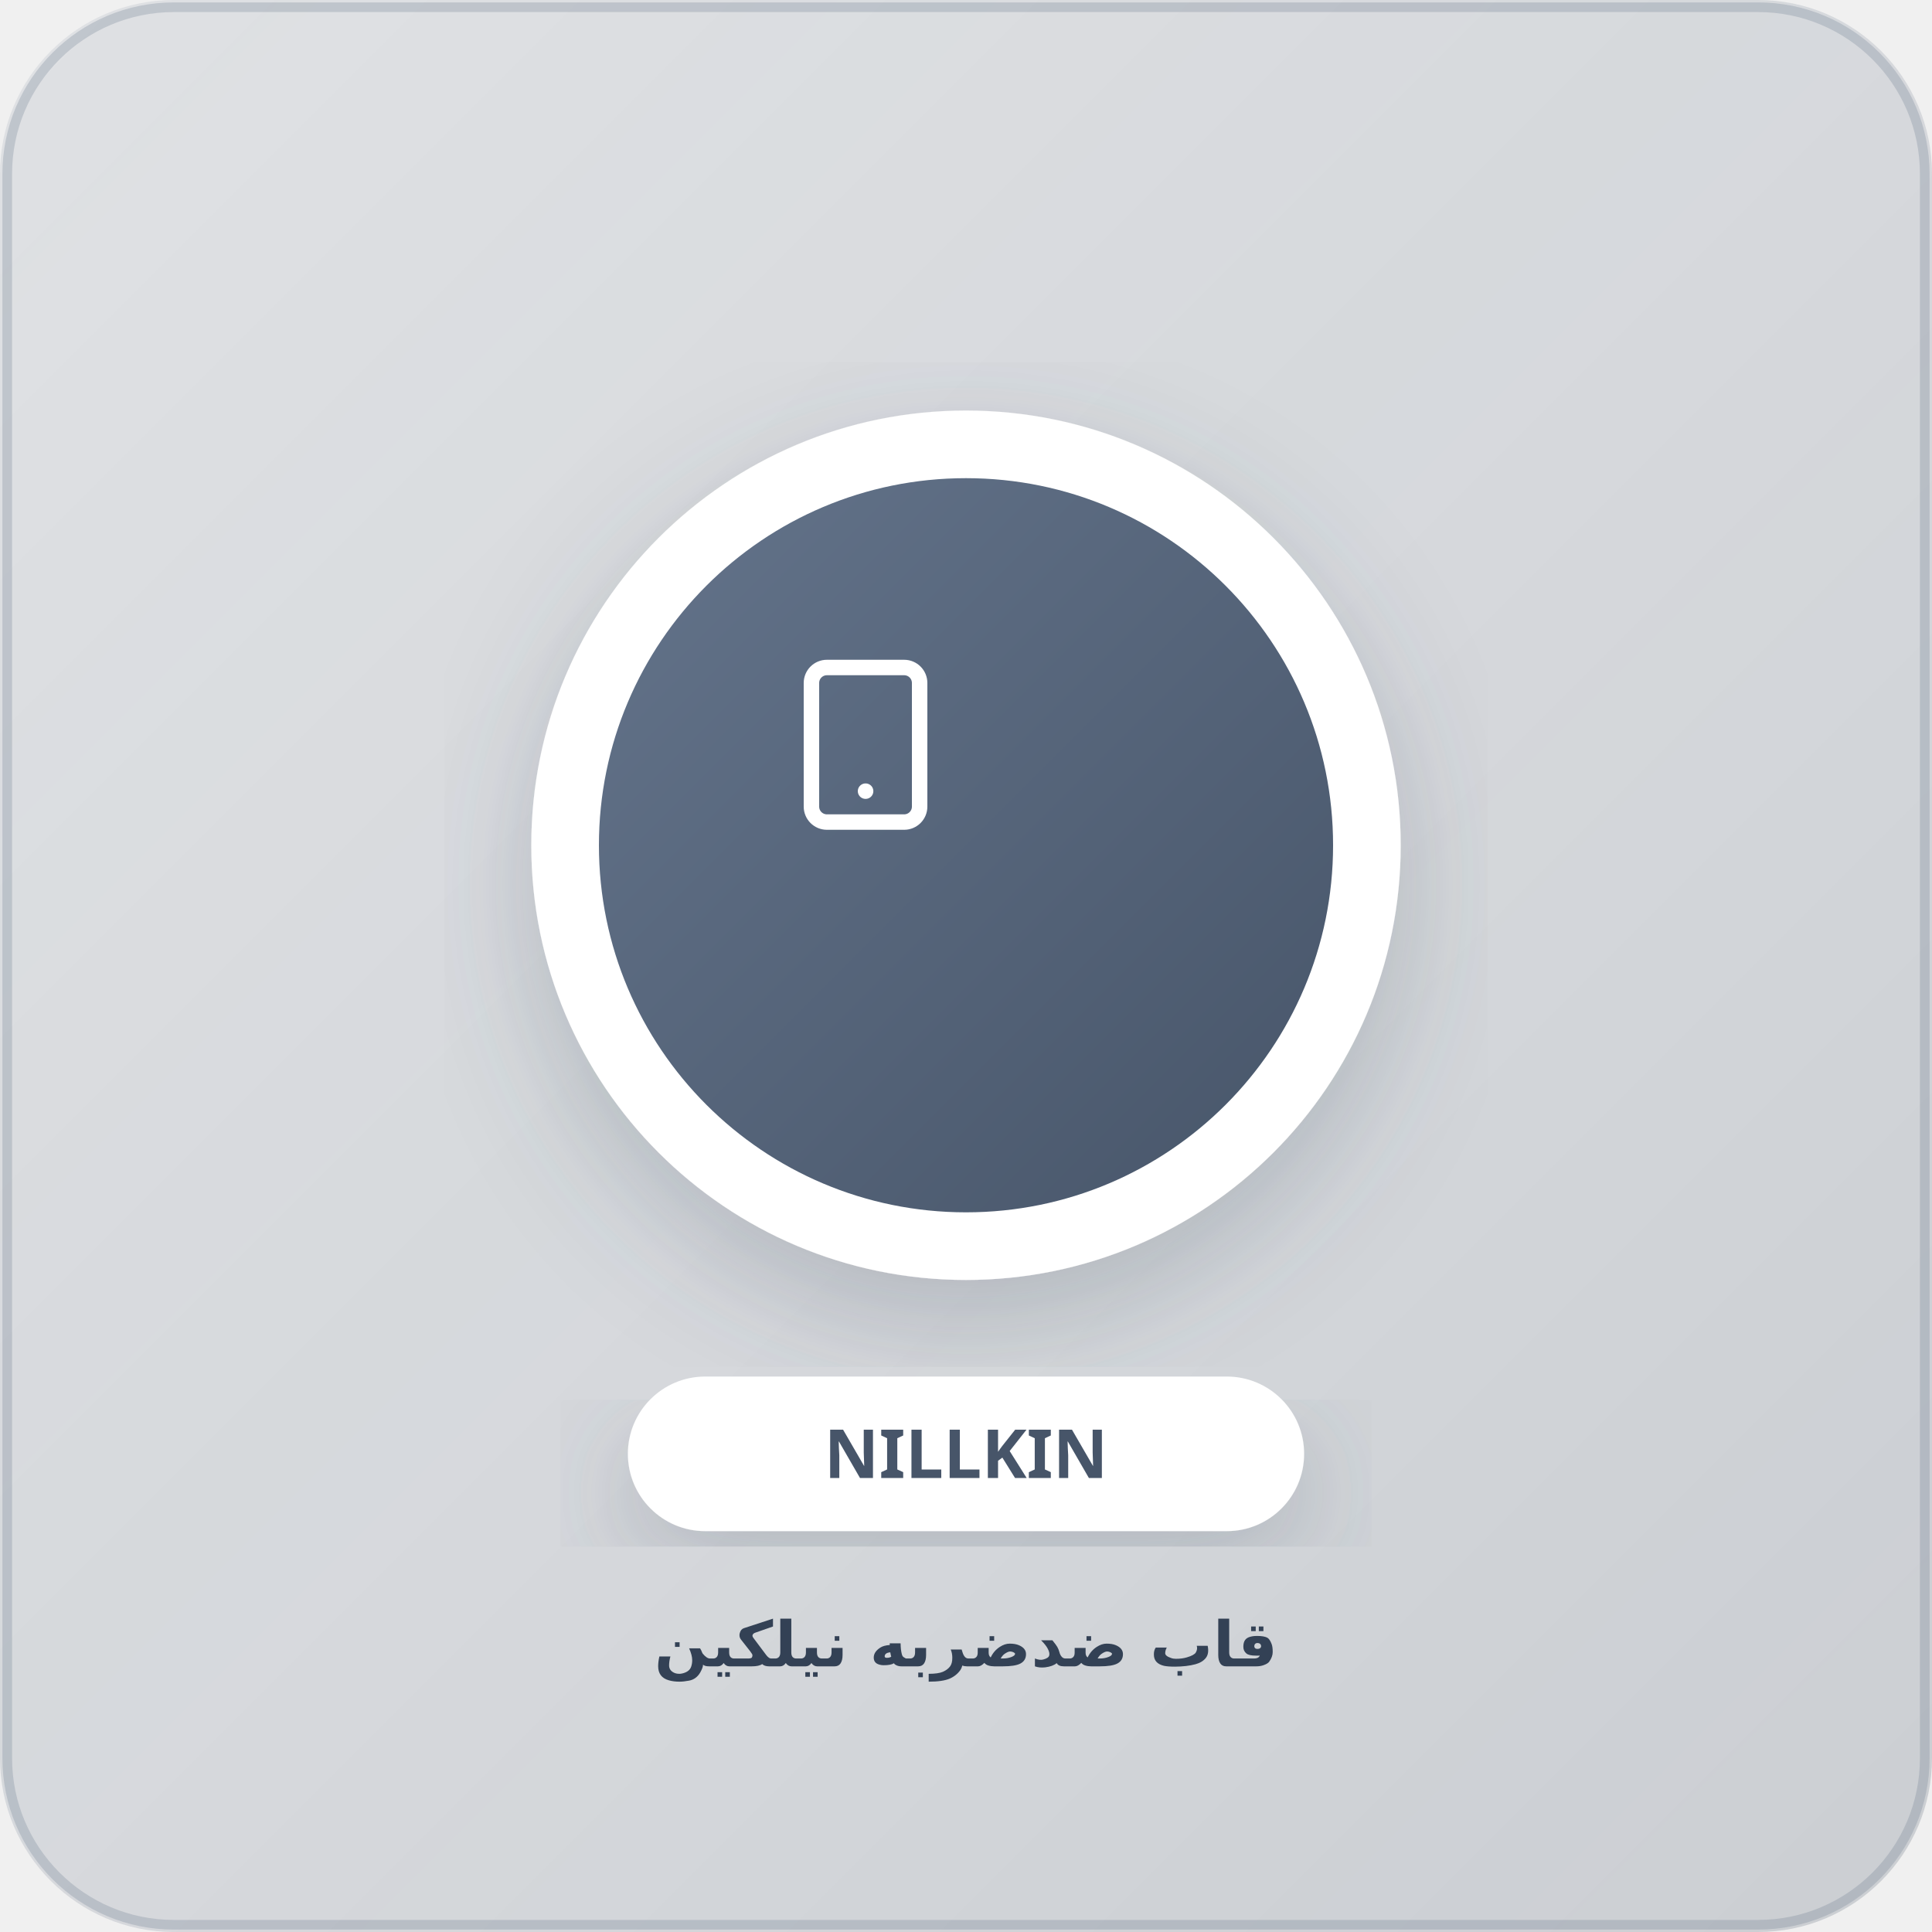
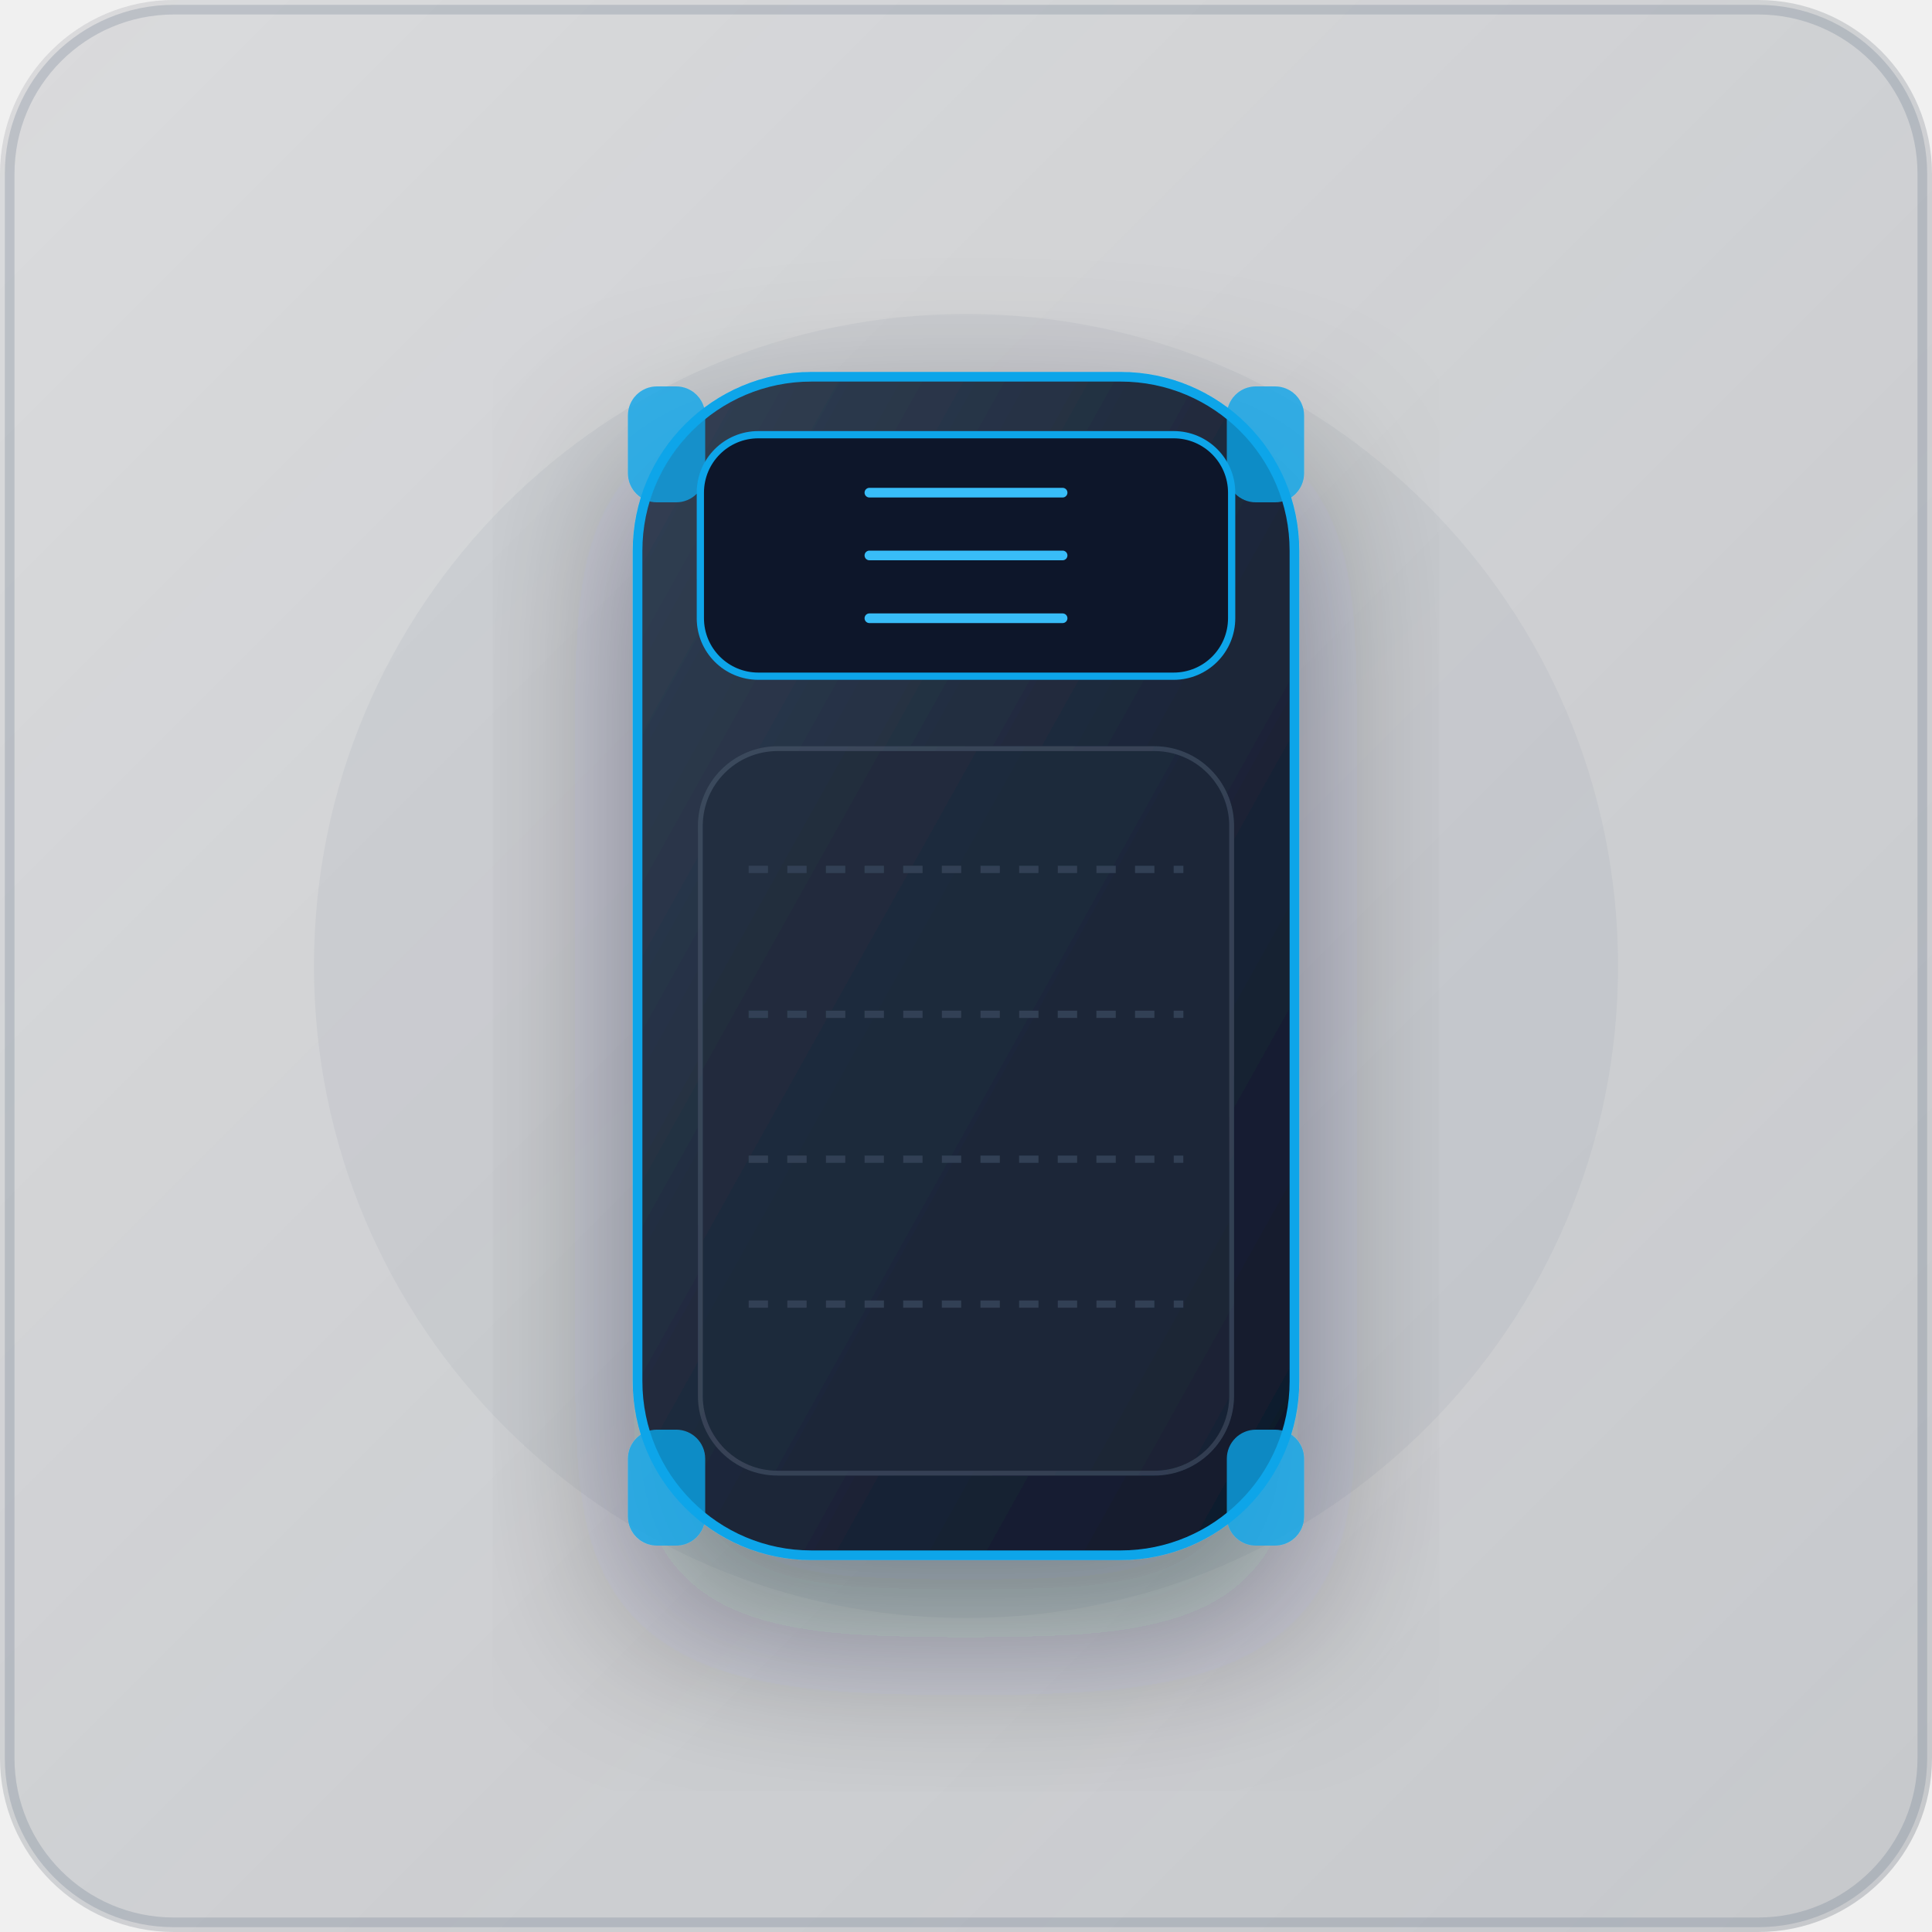
<svg xmlns="http://www.w3.org/2000/svg" viewBox="0 0 400 400" width="100%" height="100%">
  <defs>
-     <linearGradient id="grad_cas-" x1="0%" y1="0%" x2="100%" y2="100%">
-       <stop offset="0%" stop-color="#64748b" stop-opacity="0.12" />
-       <stop offset="100%" stop-color="#475569" stop-opacity="0.22" />
+     <linearGradient id="bg_cas8" x1="0%" y1="0%" x2="100%" y2="100%">
+       <stop offset="0%" stop-color="#0f172a" stop-opacity="0.1" />
+       <stop offset="100%" stop-color="#1e293b" stop-opacity="0.2" />
    </linearGradient>
-     <linearGradient id="icon_grad_cas-" x1="0%" y1="0%" x2="100%" y2="100%">
-       <stop offset="0%" stop-color="#64748b" />
-       <stop offset="100%" stop-color="#475569" />
+     <linearGradient id="armor_body" x1="0%" y1="0%" x2="100%" y2="100%">
+       <stop offset="0%" stop-color="#334155" />
+       <stop offset="50%" stop-color="#1e293b" />
+       <stop offset="100%" stop-color="#0f172a" />
    </linearGradient>
-     <filter id="shadow_cas-" x="-10%" y="-10%" width="120%" height="120%">
-       <feDropShadow dx="0" dy="8" stdDeviation="12" flood-color="#475569" flood-opacity="0.25" />
+     <filter id="shadow_cas8" x="-20%" y="-20%" width="140%" height="140%">
+       <feDropShadow dx="0" dy="16" stdDeviation="18" flood-color="#0f172a" flood-opacity="0.4" />
    </filter>
  </defs>
-   <rect width="400" height="400" rx="36" fill="url(#grad_cas-)" />
-   <rect x="1.5" y="1.5" width="397" height="397" rx="34.5" fill="none" stroke="#64748b" stroke-opacity="0.25" stroke-width="2" />
-   <circle cx="200" cy="175" r="90" fill="white" filter="url(#shadow_cas-)" />
-   <circle cx="200" cy="175" r="76" fill="url(#icon_grad_cas-)" />
-   <g transform="translate(160, 135) scale(1.6)" fill="none" stroke="white" stroke-width="2" stroke-linecap="round" stroke-linejoin="round">
-     <rect x="5" y="2" width="14" height="20" rx="2" ry="2" />
-     <line x1="12" y1="18" x2="12.01" y2="18" />
+   <rect width="400" height="400" rx="36" fill="url(#bg_cas8)" />
+   <rect x="2" y="2" width="396" height="396" rx="34" fill="none" stroke="#64748b" stroke-opacity="0.25" stroke-width="2" />
+   <circle cx="200" cy="200" r="135" fill="#64748b" opacity="0.08" />
+   <g filter="url(#shadow_cas8)">
+     <rect x="132" y="78" width="136" height="244" rx="36" fill="url(#armor_body)" stroke="#0ea5e9" stroke-width="2" />
+     <rect x="130" y="80" width="16" height="24" rx="6" fill="#0ea5e9" opacity="0.8" />
+     <rect x="254" y="80" width="16" height="24" rx="6" fill="#0ea5e9" opacity="0.8" />
+     <rect x="130" y="296" width="16" height="24" rx="6" fill="#0ea5e9" opacity="0.8" />
+     <rect x="254" y="296" width="16" height="24" rx="6" fill="#0ea5e9" opacity="0.8" />
+     <rect x="145" y="90" width="110" height="50" rx="12" fill="#0f172a" stroke="#0ea5e9" stroke-width="1.5" />
+     <line x1="180" y1="102" x2="220" y2="102" stroke="#38bdf8" stroke-width="2" stroke-linecap="round" />
+     <line x1="180" y1="115" x2="220" y2="115" stroke="#38bdf8" stroke-width="2" stroke-linecap="round" />
+     <line x1="180" y1="128" x2="220" y2="128" stroke="#38bdf8" stroke-width="2" stroke-linecap="round" />
+     <rect x="145" y="155" width="110" height="150" rx="16" fill="#1e293b" opacity="0.6" stroke="#475569" stroke-width="1" />
+     <line x1="155" y1="180" x2="245" y2="180" stroke="#334155" stroke-width="1.5" stroke-dasharray="4 4" />
+     <line x1="155" y1="210" x2="245" y2="210" stroke="#334155" stroke-width="1.5" stroke-dasharray="4 4" />
+     <line x1="155" y1="240" x2="245" y2="240" stroke="#334155" stroke-width="1.5" stroke-dasharray="4 4" />
+     <line x1="155" y1="270" x2="245" y2="270" stroke="#334155" stroke-width="1.5" stroke-dasharray="4 4" />
  </g>
-   <rect x="130" y="285" width="140" height="32" rx="16" fill="white" filter="url(#shadow_cas-)" />
-   <text x="200" y="306" font-family="sans-serif" font-size="14" font-weight="900" fill="#475569" text-anchor="middle">NILLKIN</text>
-   <text x="200" y="345" font-family="sans-serif" font-size="13" font-weight="bold" fill="#334155" text-anchor="middle">قاب ضدضربه نیلکین</text>
</svg>
